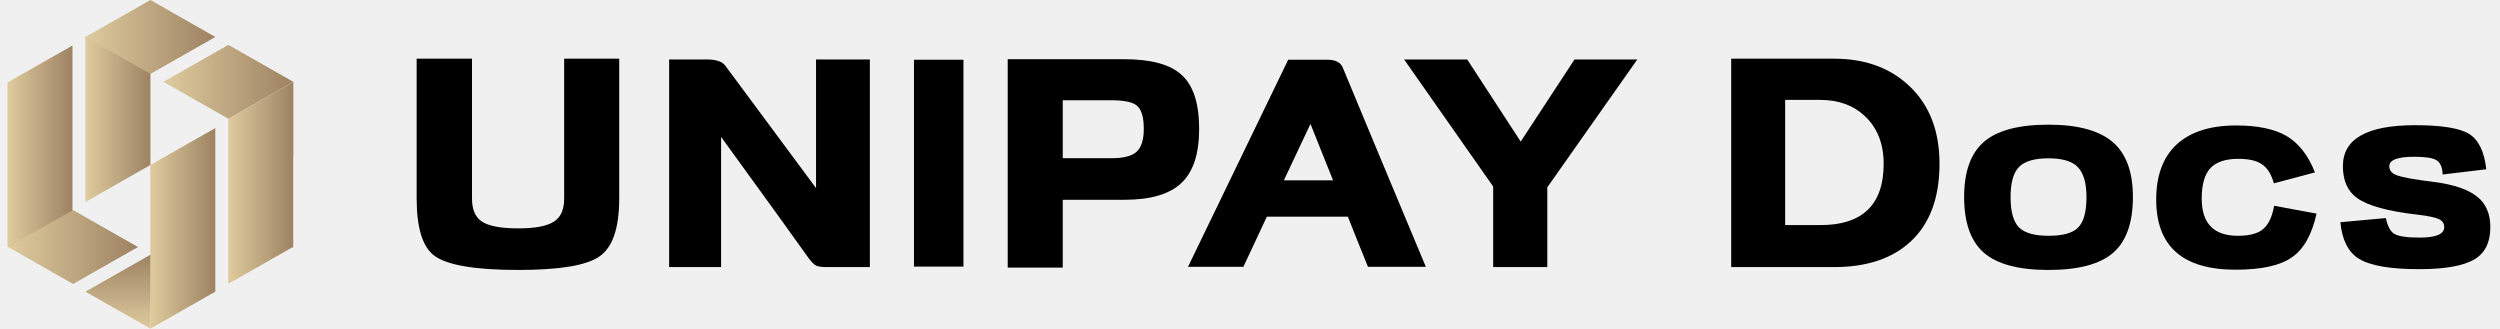
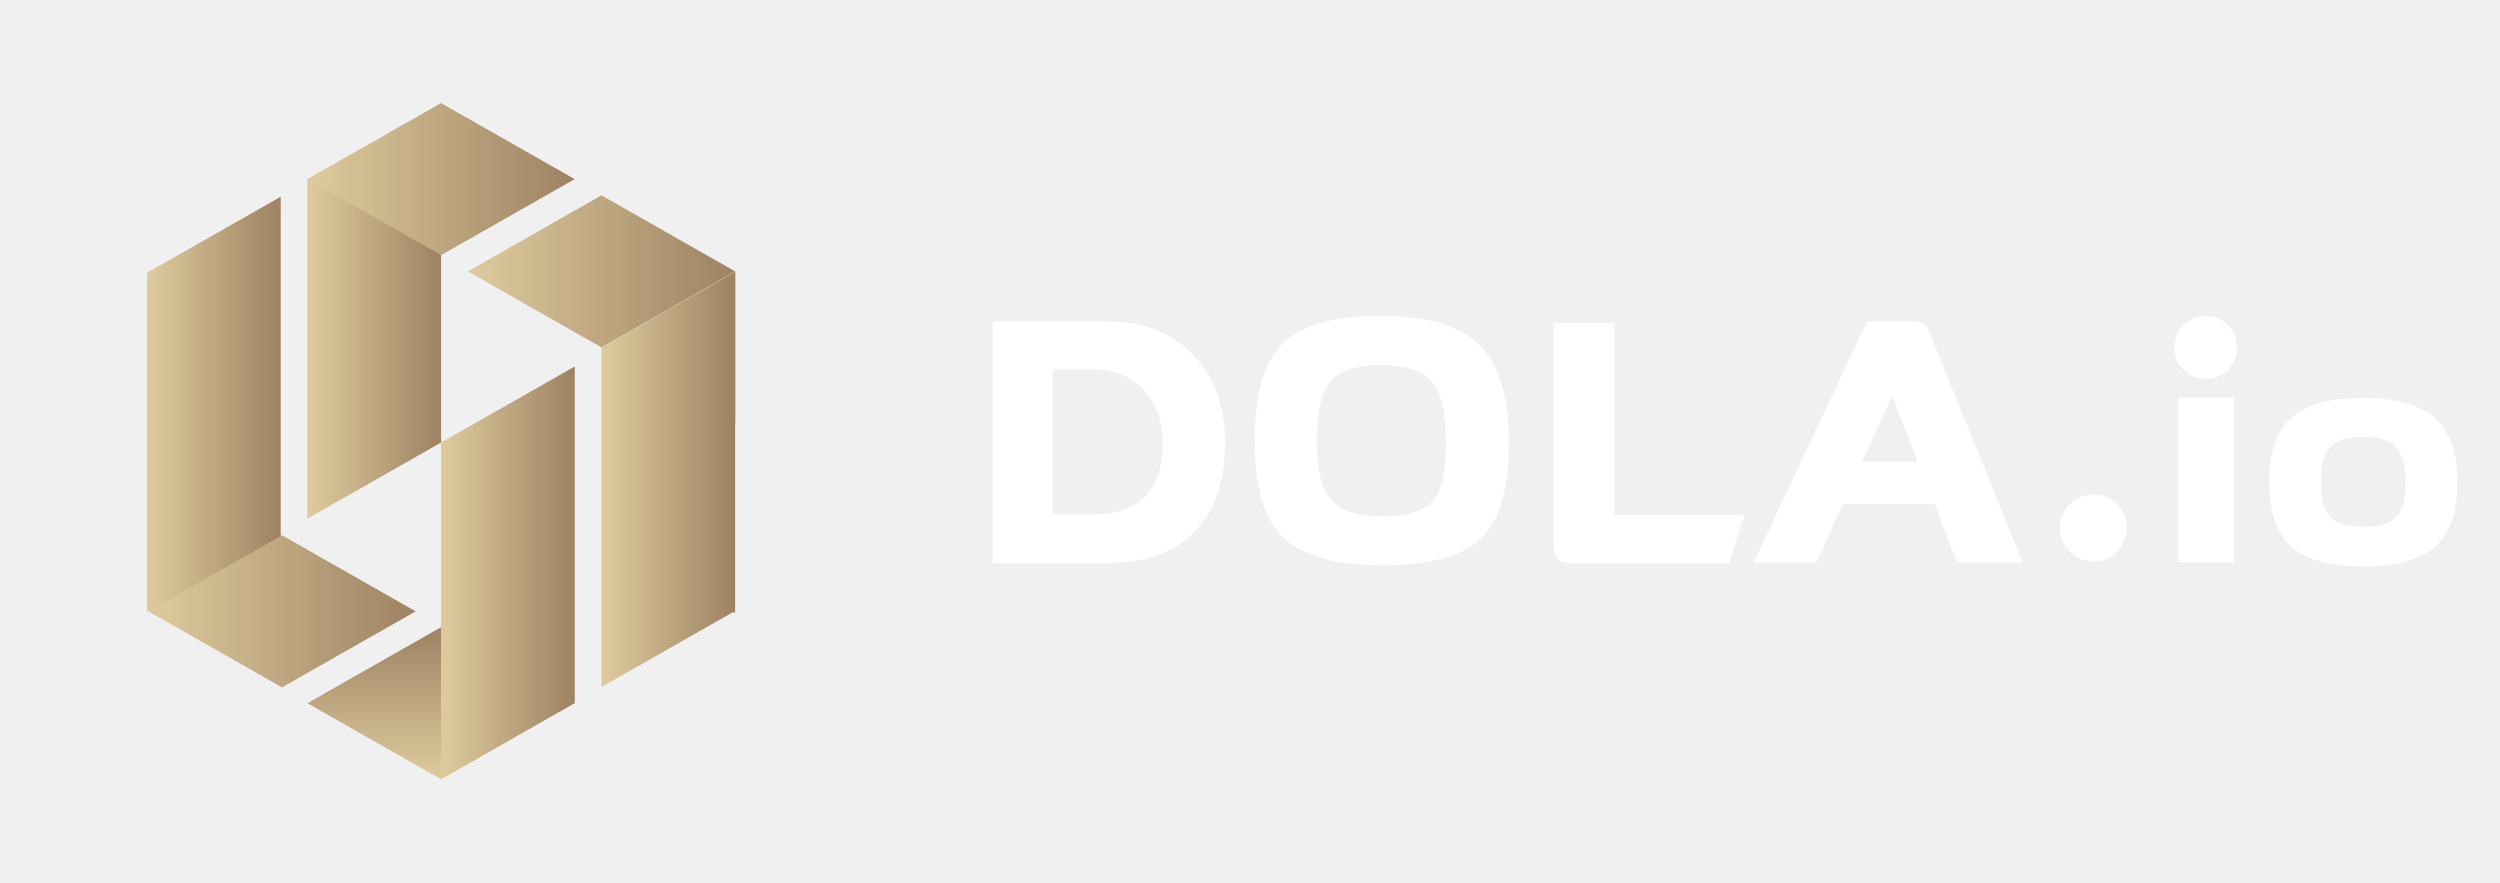
- <svg xmlns="http://www.w3.org/2000/svg" width="213" height="28" viewBox="0 0 213 28" fill="none">
-   <path d="M6.174 21.038H0.641L0.641 7.032H0.651L0.641 7.026L6.174 3.877L6.174 21.038Z" fill="url(#paint0_linear_39949_139)" />
-   <path d="M18.345 24.857H18.33L12.809 28L12.809 21.702L12.812 21.703L12.812 14.062H12.823L12.812 14.056L18.345 10.907L18.345 24.857Z" fill="url(#paint1_linear_39949_139)" />
-   <path d="M12.815 14.061H12.804L7.281 17.204L7.281 3.155L12.815 3.155L12.815 14.061Z" fill="url(#paint2_linear_39949_139)" />
-   <path d="M7.279 24.851L12.813 21.703L12.813 28L7.279 24.851Z" fill="url(#paint3_linear_39949_139)" />
-   <path d="M24.996 13.272L24.982 13.264L24.982 21.092H24.873L19.449 24.179L19.449 10.13H19.475L19.463 10.123L24.996 6.974V13.272Z" fill="url(#paint4_linear_39949_139)" />
-   <path d="M24.989 6.971L19.456 10.119L13.922 6.971L19.456 3.822L24.989 6.971Z" fill="url(#paint5_linear_39949_139)" />
-   <path d="M18.347 3.149L12.813 6.298L7.279 3.149L12.813 0L18.347 3.149Z" fill="url(#paint6_linear_39949_139)" />
-   <path d="M6.225 17.898L11.756 21.046L6.225 24.193L6.225 24.194L6.224 24.194L6.223 24.194L6.223 24.193L0.691 21.046L6.223 17.898L6.223 17.897L6.224 17.897L6.225 17.897L6.225 17.898Z" fill="url(#paint7_linear_39949_139)" />
-   <path d="M134.149 5.066H139.498L131.83 15.959V22.756H127.219V15.893L119.63 5.066H125.006L129.564 12.063L134.149 5.066Z" fill="black" />
-   <path d="M116.553 22.734C115.921 21.184 115.35 19.76 114.84 18.461H107.937L105.934 22.734H101.218L109.755 5.089H113.101C113.769 5.089 114.199 5.303 114.392 5.731C115.569 8.579 117.932 14.247 121.481 22.734H116.553ZM113.576 15.362L111.652 10.557L109.386 15.362H113.576Z" fill="black" />
-   <path d="M95.764 5.044C98.066 5.044 99.699 5.487 100.665 6.373C101.667 7.273 102.167 8.808 102.167 10.978C102.167 13.118 101.658 14.661 100.639 15.605C99.638 16.55 98.022 17.022 95.791 17.022H90.547V22.801H85.857V7.214C85.857 6.255 85.857 5.044 85.857 5.044H95.764ZM94.684 13.48C95.685 13.48 96.388 13.31 96.792 12.97C97.231 12.601 97.451 11.937 97.451 10.978C97.451 9.974 97.249 9.31 96.845 8.985C96.476 8.69 95.747 8.542 94.658 8.542H90.547V13.48H94.684Z" fill="black" />
-   <path d="M82.085 22.712H77.87V12.018C77.87 11.266 77.87 5.089 77.87 5.089H82.085V22.712Z" fill="black" />
-   <path d="M68.921 22.026C67.638 20.225 65.144 16.771 61.437 11.664V22.756H57.011V5.066H60.225C60.998 5.066 61.516 5.236 61.78 5.576L69.527 16.026V5.066H74.112V22.756H70.475C70.001 22.756 69.685 22.712 69.527 22.624C69.369 22.55 69.167 22.351 68.921 22.026Z" fill="black" />
-   <path d="M35.498 5H40.215V16.911C40.215 17.841 40.487 18.491 41.032 18.86C41.611 19.258 42.656 19.458 44.167 19.458C45.625 19.458 46.644 19.258 47.224 18.86C47.786 18.491 48.067 17.841 48.067 16.911V5H52.757V16.911C52.757 19.435 52.195 21.081 51.071 21.849C49.982 22.616 47.68 23 44.167 23C40.478 23 38.089 22.594 37 21.782C35.999 21.029 35.498 19.406 35.498 16.911V5Z" fill="black" />
-   <path d="M207.286 15.489C209.05 15.711 210.315 16.141 211.081 16.778C211.812 17.37 212.177 18.23 212.177 19.356C212.177 20.63 211.74 21.533 210.867 22.067C209.941 22.644 208.355 22.933 206.109 22.933C203.65 22.933 201.94 22.637 200.977 22.044C200.069 21.482 199.543 20.444 199.4 18.933L203.276 18.578C203.419 19.259 203.65 19.704 203.971 19.911C204.327 20.133 205.049 20.244 206.136 20.244C207.544 20.244 208.248 19.948 208.248 19.356C208.248 19.044 208.096 18.815 207.793 18.667C207.473 18.518 206.867 18.393 205.976 18.289C203.463 18.007 201.744 17.533 200.817 16.867C200.015 16.289 199.614 15.385 199.614 14.156C199.614 11.83 201.663 10.667 205.762 10.667C208.007 10.667 209.54 10.911 210.359 11.4C211.179 11.918 211.669 12.926 211.83 14.422L208.114 14.867C208.096 14.259 207.918 13.852 207.58 13.644C207.259 13.452 206.635 13.356 205.709 13.356C204.283 13.356 203.57 13.622 203.57 14.156C203.57 14.511 203.766 14.763 204.158 14.911C204.639 15.104 205.682 15.296 207.286 15.489Z" fill="black" />
-   <path d="M197.368 18.2C196.976 19.993 196.272 21.237 195.256 21.933C194.258 22.63 192.663 22.978 190.471 22.978C185.963 22.978 183.709 20.985 183.709 17C183.709 14.956 184.288 13.393 185.446 12.311C186.622 11.23 188.315 10.689 190.525 10.689C192.343 10.689 193.768 10.985 194.802 11.578C195.853 12.2 196.664 13.237 197.234 14.689L193.732 15.622C193.519 14.837 193.171 14.289 192.69 13.978C192.245 13.681 191.585 13.533 190.712 13.533C189.643 13.533 188.859 13.785 188.36 14.289C187.843 14.822 187.585 15.696 187.585 16.911C187.585 19.03 188.609 20.089 190.659 20.089C191.621 20.089 192.325 19.911 192.77 19.556C193.251 19.185 193.581 18.511 193.759 17.533L197.368 18.2Z" fill="black" />
-   <path d="M167.344 16.778C167.344 14.644 167.896 13.089 169.001 12.111C170.124 11.118 171.968 10.622 174.534 10.622C177.046 10.622 178.882 11.126 180.04 12.133C181.163 13.126 181.724 14.674 181.724 16.778C181.724 18.956 181.172 20.533 180.067 21.511C178.944 22.504 177.1 23 174.534 23C171.986 23 170.15 22.511 169.028 21.533C167.905 20.556 167.344 18.97 167.344 16.778ZM171.3 16.8C171.3 18.03 171.54 18.889 172.021 19.378C172.503 19.852 173.34 20.089 174.534 20.089C175.728 20.089 176.556 19.867 177.02 19.422C177.519 18.948 177.768 18.074 177.768 16.8C177.768 15.57 177.51 14.704 176.993 14.2C176.512 13.726 175.692 13.489 174.534 13.489C173.34 13.489 172.503 13.733 172.021 14.222C171.54 14.711 171.3 15.57 171.3 16.8Z" fill="black" />
-   <path d="M156.265 5C158.903 5 161.041 5.778 162.68 7.333C164.391 8.948 165.246 11.156 165.246 13.956C165.246 16.844 164.427 19.052 162.787 20.578C161.219 22.03 159.045 22.756 156.265 22.756H147.498V5H156.265ZM155.089 19.178C158.689 19.178 160.488 17.437 160.488 13.956C160.488 12.252 159.954 10.896 158.885 9.889C157.905 8.97 156.639 8.511 155.089 8.511H152.095V19.178H155.089Z" fill="black" />
+ <svg xmlns="http://www.w3.org/2000/svg" width="136" height="48" viewBox="0 0 136 48" fill="none">
+   <path d="M15.271 33.246H8.002L8.002 14.845H8.015L8.002 14.837L15.271 10.7L15.271 33.246Z" fill="url(#paint0_linear_48261_9377)" />
+   <path d="M31.266 38.264H31.244L23.992 42.391V34.117L23.996 34.119L23.996 24.08H24.009L23.996 24.072L31.266 19.935L31.266 38.264Z" fill="url(#paint1_linear_48261_9377)" />
+   <path d="M23.995 24.082H23.979L16.725 28.21L16.725 9.754L23.995 9.754L23.995 24.082Z" fill="url(#paint2_linear_48261_9377)" />
+   <path d="M16.721 38.256L23.991 34.12L23.991 42.393L16.721 38.256Z" fill="url(#paint3_linear_48261_9377)" />
+   <path d="M40.002 23.044L39.99 23.037V33.318H39.845L32.72 37.372L32.72 18.916H32.748L32.732 18.908L40.002 14.771V23.044Z" fill="url(#paint4_linear_48261_9377)" />
+   <path d="M39.989 14.763L32.719 18.9L25.45 14.763L32.719 10.626L39.989 14.763Z" fill="url(#paint5_linear_48261_9377)" />
+   <path d="M31.261 9.744L23.991 13.88L16.722 9.744L23.991 5.607L31.261 9.744Z" fill="url(#paint6_linear_48261_9377)" />
+   <path d="M22.611 33.257L15.341 37.394L8.072 33.257L15.341 29.12L22.611 33.257Z" fill="url(#paint7_linear_48261_9377)" />
+   <path d="M128.562 21.646C130.351 21.646 131.659 22.019 132.484 22.765C133.283 23.501 133.683 24.648 133.683 26.206C133.683 27.82 133.289 28.989 132.502 29.713C131.703 30.448 130.389 30.816 128.562 30.816C126.747 30.816 125.44 30.453 124.641 29.729C123.842 29.004 123.442 27.83 123.442 26.206C123.442 24.626 123.835 23.473 124.622 22.749C125.421 22.013 126.735 21.646 128.562 21.646ZM75.161 17.184C77.61 17.184 79.375 17.7 80.454 18.732C81.545 19.797 82.09 21.564 82.09 24.033C82.09 26.568 81.576 28.33 80.548 29.317C79.533 30.272 77.737 30.75 75.161 30.75C72.572 30.75 70.764 30.223 69.736 29.17C68.746 28.171 68.251 26.459 68.251 24.033C68.251 21.509 68.746 19.742 69.736 18.732C70.751 17.701 72.559 17.184 75.161 17.184ZM60.247 17.481C62.125 17.481 63.648 18.057 64.815 19.209C66.033 20.406 66.643 22.041 66.643 24.116C66.643 26.256 66.059 27.89 64.891 29.021C63.775 30.096 62.227 30.635 60.247 30.635H54.003V17.481H60.247ZM87.827 28.001H94.89L94.071 30.635H85.391C84.807 30.635 84.515 30.328 84.515 29.713V17.547H87.827V28.001ZM103.983 17.481C104.465 17.481 104.776 17.64 104.915 17.958C105.766 20.076 107.473 24.291 110.036 30.602H106.476C106.019 29.45 105.607 28.39 105.239 27.424H100.252L98.805 30.602H95.398L101.565 17.481H103.983ZM121.535 30.585H118.49V21.637H121.535V30.585ZM113.879 26.897C114.38 26.897 114.809 27.073 115.165 27.424C115.521 27.787 115.699 28.209 115.699 28.692C115.699 29.208 115.521 29.647 115.165 30.009C114.809 30.36 114.38 30.536 113.879 30.536C113.379 30.536 112.951 30.36 112.595 30.009C112.239 29.647 112.061 29.208 112.061 28.692C112.061 28.209 112.239 27.787 112.595 27.424C112.951 27.073 113.379 26.898 113.879 26.897ZM128.562 23.77C127.712 23.77 127.115 23.951 126.773 24.313C126.43 24.675 126.259 25.312 126.259 26.223C126.259 27.133 126.43 27.77 126.773 28.132C127.115 28.483 127.712 28.659 128.562 28.659C129.412 28.659 130.003 28.494 130.333 28.165C130.688 27.814 130.865 27.166 130.865 26.223C130.865 25.312 130.682 24.67 130.314 24.297C129.971 23.945 129.387 23.77 128.562 23.77ZM75.161 19.868C73.854 19.868 72.953 20.131 72.458 20.658C71.912 21.24 71.639 22.365 71.639 24.033C71.639 25.548 71.9 26.601 72.42 27.194C72.928 27.786 73.841 28.083 75.161 28.083C76.519 28.083 77.446 27.803 77.941 27.244C78.423 26.684 78.664 25.613 78.664 24.033C78.664 22.442 78.397 21.338 77.865 20.723C77.344 20.153 76.442 19.868 75.161 19.868ZM57.277 27.984H59.41C61.973 27.984 63.254 26.695 63.254 24.116C63.254 22.854 62.874 21.849 62.112 21.103C61.414 20.422 60.513 20.082 59.41 20.082H57.277V27.984ZM101.298 25.119H104.325L102.936 21.547L101.298 25.119ZM119.994 17.184C120.463 17.184 120.869 17.354 121.212 17.692C121.542 18.018 121.707 18.419 121.707 18.895C121.707 19.372 121.542 19.779 121.212 20.117C120.882 20.443 120.476 20.606 119.994 20.606C119.512 20.606 119.105 20.443 118.775 20.117C118.446 19.779 118.281 19.372 118.281 18.895C118.281 18.419 118.445 18.018 118.775 17.692C119.118 17.354 119.524 17.184 119.994 17.184Z" fill="white" />
  <defs>
-     <linearGradient id="paint0_linear_39949_139" x1="0.808" y1="21.038" x2="6.174" y2="21.038" gradientUnits="userSpaceOnUse">
+     <linearGradient id="paint0_linear_48261_9377" x1="8.221" y1="33.246" x2="15.271" y2="33.246" gradientUnits="userSpaceOnUse">
      <stop stop-color="#DDC99C" />
      <stop offset="1" stop-color="#9D8263" />
    </linearGradient>
-     <linearGradient id="paint1_linear_39949_139" x1="12.976" y1="28" x2="18.345" y2="28" gradientUnits="userSpaceOnUse">
+     <linearGradient id="paint1_linear_48261_9377" x1="24.212" y1="42.391" x2="31.266" y2="42.391" gradientUnits="userSpaceOnUse">
      <stop stop-color="#DDC99C" />
      <stop offset="1" stop-color="#9D8263" />
    </linearGradient>
-     <linearGradient id="paint2_linear_39949_139" x1="7.448" y1="17.204" x2="12.815" y2="17.204" gradientUnits="userSpaceOnUse">
+     <linearGradient id="paint2_linear_48261_9377" x1="16.945" y1="28.21" x2="23.995" y2="28.21" gradientUnits="userSpaceOnUse">
      <stop stop-color="#DDC99C" />
      <stop offset="1" stop-color="#9D8263" />
    </linearGradient>
-     <linearGradient id="paint3_linear_39949_139" x1="12.813" y1="27.81" x2="12.813" y2="21.703" gradientUnits="userSpaceOnUse">
+     <linearGradient id="paint3_linear_48261_9377" x1="23.991" y1="42.143" x2="23.991" y2="34.12" gradientUnits="userSpaceOnUse">
      <stop stop-color="#DDC99C" />
      <stop offset="1" stop-color="#9D8263" />
    </linearGradient>
-     <linearGradient id="paint4_linear_39949_139" x1="19.617" y1="24.179" x2="24.996" y2="24.179" gradientUnits="userSpaceOnUse">
+     <linearGradient id="paint4_linear_48261_9377" x1="32.94" y1="37.372" x2="40.002" y2="37.372" gradientUnits="userSpaceOnUse">
      <stop stop-color="#DDC99C" />
      <stop offset="1" stop-color="#9D8263" />
    </linearGradient>
-     <linearGradient id="paint5_linear_39949_139" x1="14.256" y1="10.119" x2="24.989" y2="10.119" gradientUnits="userSpaceOnUse">
+     <linearGradient id="paint5_linear_48261_9377" x1="25.889" y1="18.9" x2="39.989" y2="18.9" gradientUnits="userSpaceOnUse">
      <stop stop-color="#DDC99C" />
      <stop offset="1" stop-color="#9D8263" />
    </linearGradient>
-     <linearGradient id="paint6_linear_39949_139" x1="7.613" y1="6.298" x2="18.347" y2="6.298" gradientUnits="userSpaceOnUse">
+     <linearGradient id="paint6_linear_48261_9377" x1="17.161" y1="13.88" x2="31.261" y2="13.88" gradientUnits="userSpaceOnUse">
      <stop stop-color="#DDC99C" />
      <stop offset="1" stop-color="#9D8263" />
    </linearGradient>
-     <linearGradient id="paint7_linear_39949_139" x1="1.025" y1="24.194" x2="11.756" y2="24.194" gradientUnits="userSpaceOnUse">
+     <linearGradient id="paint7_linear_48261_9377" x1="8.511" y1="37.394" x2="22.611" y2="37.394" gradientUnits="userSpaceOnUse">
      <stop stop-color="#DDC99C" />
      <stop offset="1" stop-color="#9D8263" />
    </linearGradient>
  </defs>
</svg>
